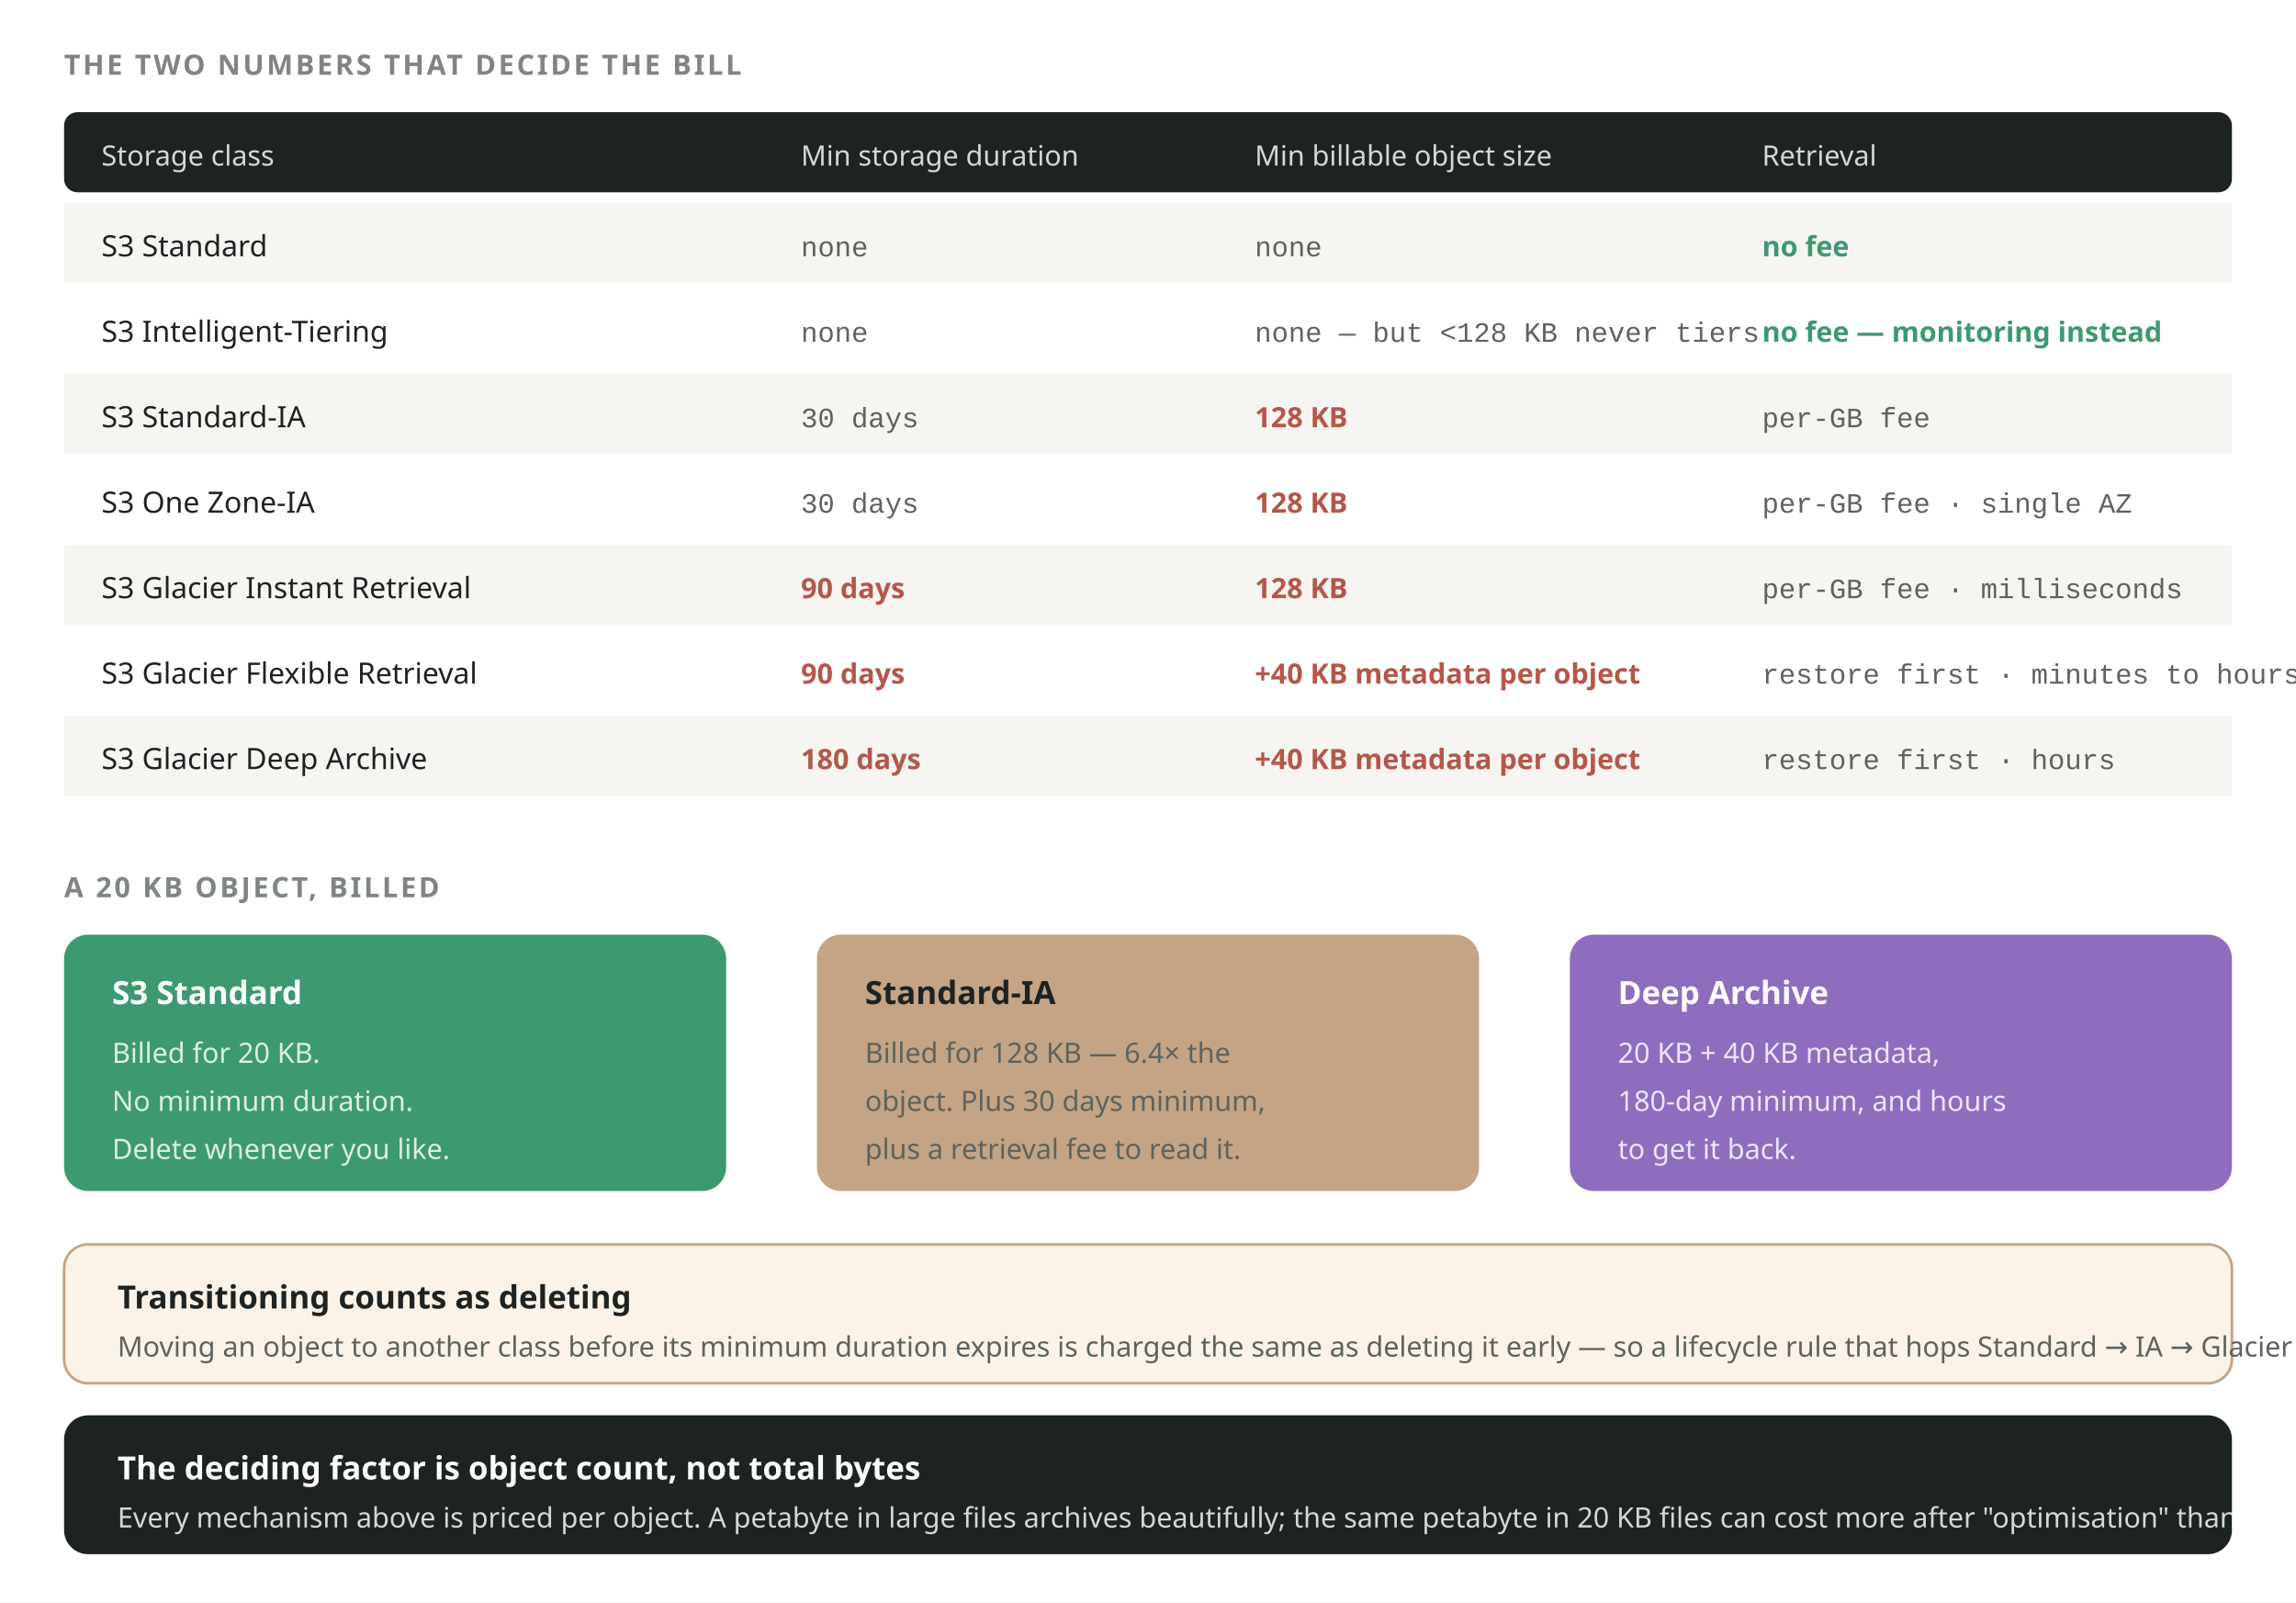
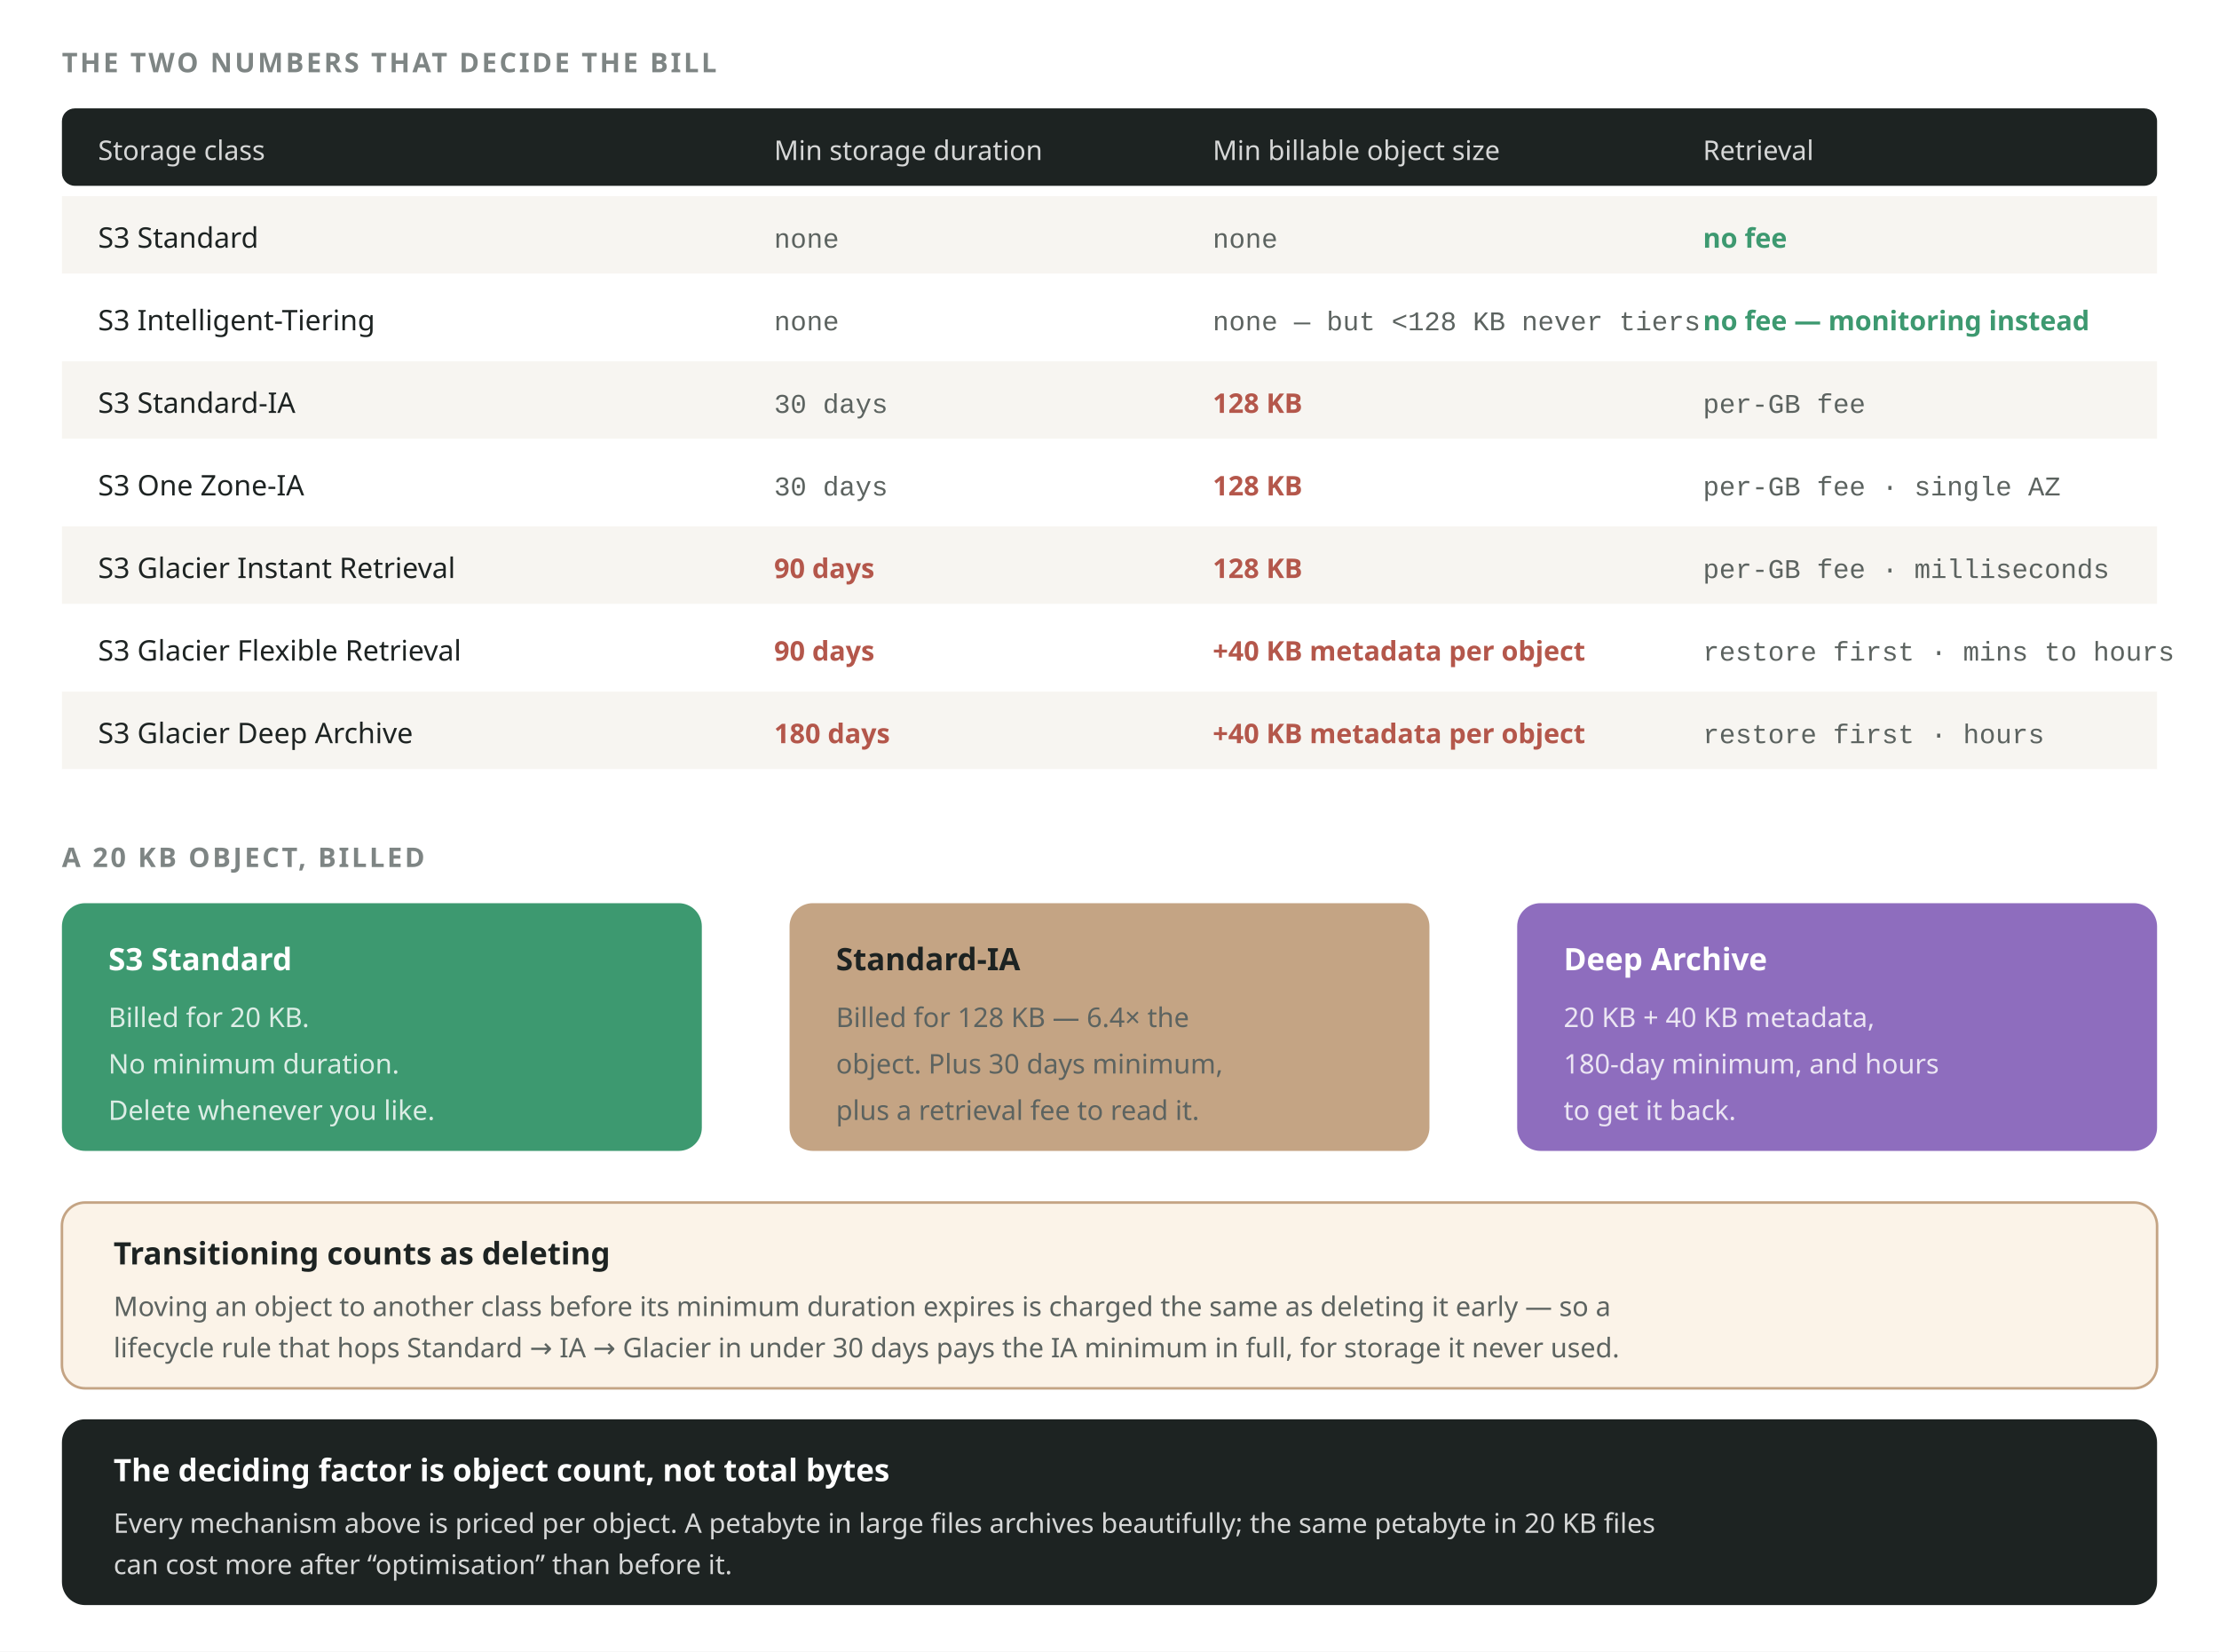
- <svg xmlns="http://www.w3.org/2000/svg" viewBox="0 0 860 600" style="width:100%;max-width:860px;" role="img" aria-labelledby="t d">
+ <svg xmlns="http://www.w3.org/2000/svg" viewBox="0 0 860 640" style="width:100%;max-width:860px;" role="img" aria-labelledby="t d">
  <defs>
    <style>
      .lbl{font:600 12px 'DM Sans',system-ui,sans-serif;fill:#fff}
      .sub{font:400 10.5px 'DM Sans',system-ui,sans-serif;fill:rgba(255,255,255,.82)}
      .dark{font:600 12px 'DM Sans',system-ui,sans-serif;fill:#1D2322}
      .darksub{font:400 10.5px 'DM Sans',system-ui,sans-serif;fill:#5c6360}
      .hdr{font:700 10.5px 'DM Sans',system-ui,sans-serif;fill:#7E8584;letter-spacing:.09em}
      .cell{font:400 11px 'DM Sans',system-ui,sans-serif;fill:#1D2322}
      .cellm{font:400 10.5px 'Courier New',monospace;fill:#5c6360}
      .warn{font:600 10.5px 'DM Sans',system-ui,sans-serif;fill:#B4574B}
      .ok{font:600 10.5px 'DM Sans',system-ui,sans-serif;fill:#3D9970}
    </style>
  </defs>
-   <rect width="860" height="600" fill="#ffffff" />
+   <rect width="860" height="640" fill="#ffffff" />
  <text x="24" y="28" class="hdr">THE TWO NUMBERS THAT DECIDE THE BILL</text>
  <rect x="24" y="42" width="812" height="30" rx="5" fill="#1D2322" />
  <text x="38" y="62" class="sub">Storage class</text>
  <text x="300" y="62" class="sub">Min storage duration</text>
  <text x="470" y="62" class="sub">Min billable object size</text>
  <text x="660" y="62" class="sub">Retrieval</text>
  <rect x="24" y="76" width="812" height="30" fill="#F7F5F1" />
  <text x="38" y="96" class="cell">S3 Standard</text>
  <text x="300" y="96" class="cellm">none</text>
  <text x="470" y="96" class="cellm">none</text>
  <text x="660" y="96" class="ok">no fee</text>
  <rect x="24" y="108" width="812" height="30" fill="#ffffff" />
  <text x="38" y="128" class="cell">S3 Intelligent-Tiering</text>
  <text x="300" y="128" class="cellm">none</text>
  <text x="470" y="128" class="cellm">none — but &lt;128 KB never tiers</text>
  <text x="660" y="128" class="ok">no fee — monitoring instead</text>
  <rect x="24" y="140" width="812" height="30" fill="#F7F5F1" />
  <text x="38" y="160" class="cell">S3 Standard-IA</text>
  <text x="300" y="160" class="cellm">30 days</text>
  <text x="470" y="160" class="warn">128 KB</text>
  <text x="660" y="160" class="cellm">per-GB fee</text>
  <rect x="24" y="172" width="812" height="30" fill="#ffffff" />
  <text x="38" y="192" class="cell">S3 One Zone-IA</text>
  <text x="300" y="192" class="cellm">30 days</text>
  <text x="470" y="192" class="warn">128 KB</text>
  <text x="660" y="192" class="cellm">per-GB fee · single AZ</text>
  <rect x="24" y="204" width="812" height="30" fill="#F7F5F1" />
  <text x="38" y="224" class="cell">S3 Glacier Instant Retrieval</text>
  <text x="300" y="224" class="warn">90 days</text>
  <text x="470" y="224" class="warn">128 KB</text>
  <text x="660" y="224" class="cellm">per-GB fee · milliseconds</text>
  <rect x="24" y="236" width="812" height="30" fill="#ffffff" />
  <text x="38" y="256" class="cell">S3 Glacier Flexible Retrieval</text>
  <text x="300" y="256" class="warn">90 days</text>
  <text x="470" y="256" class="warn">+40 KB metadata per object</text>
-   <text x="660" y="256" class="cellm">restore first · minutes to hours</text>
+   <text x="660" y="256" class="cellm">restore first · mins to hours</text>
  <rect x="24" y="268" width="812" height="30" fill="#F7F5F1" />
  <text x="38" y="288" class="cell">S3 Glacier Deep Archive</text>
  <text x="300" y="288" class="warn">180 days</text>
  <text x="470" y="288" class="warn">+40 KB metadata per object</text>
  <text x="660" y="288" class="cellm">restore first · hours</text>
  <text x="24" y="336" class="hdr">A 20 KB OBJECT, BILLED</text>
  <rect x="24" y="350" width="248" height="96" rx="9" fill="#3D9970" />
  <text x="42" y="376" class="lbl">S3 Standard</text>
  <text x="42" y="398" class="sub">Billed for 20 KB.</text>
  <text x="42" y="416" class="sub">No minimum duration.</text>
  <text x="42" y="434" class="sub">Delete whenever you like.</text>
  <rect x="306" y="350" width="248" height="96" rx="9" fill="#C4A484" />
  <text x="324" y="376" class="dark">Standard-IA</text>
  <text x="324" y="398" class="darksub">Billed for 128 KB — 6.4× the</text>
  <text x="324" y="416" class="darksub">object. Plus 30 days minimum,</text>
  <text x="324" y="434" class="darksub">plus a retrieval fee to read it.</text>
  <rect x="588" y="350" width="248" height="96" rx="9" fill="#8E6DBE" />
  <text x="606" y="376" class="lbl">Deep Archive</text>
  <text x="606" y="398" class="sub">20 KB + 40 KB metadata,</text>
  <text x="606" y="416" class="sub">180-day minimum, and hours</text>
  <text x="606" y="434" class="sub">to get it back.</text>
-   <rect x="24" y="466" width="812" height="52" rx="9" fill="#FBF3E8" stroke="#C4A484" />
+   <rect x="24" y="466" width="812" height="72" rx="9" fill="#FBF3E8" stroke="#C4A484" />
  <text x="44" y="490" class="dark">Transitioning counts as deleting</text>
-   <text x="44" y="508" class="darksub">Moving an object to another class before its minimum duration expires is charged the same as deleting it early — so a lifecycle rule that hops Standard → IA → Glacier in under 30 days pays the IA minimum in full, for storage it never used.</text>
-   <rect x="24" y="530" width="812" height="52" rx="9" fill="#1D2322" />
-   <text x="44" y="554" class="lbl">The deciding factor is object count, not total bytes</text>
-   <text x="44" y="572" class="sub">Every mechanism above is priced per object. A petabyte in large files archives beautifully; the same petabyte in 20 KB files can cost more after "optimisation" than before it.</text>
+   <text x="44" y="510" class="darksub">Moving an object to another class before its minimum duration expires is charged the same as deleting it early — so a</text>
+   <text x="44" y="526" class="darksub">lifecycle rule that hops Standard → IA → Glacier in under 30 days pays the IA minimum in full, for storage it never used.</text>
+   <rect x="24" y="550" width="812" height="72" rx="9" fill="#1D2322" />
+   <text x="44" y="574" class="lbl">The deciding factor is object count, not total bytes</text>
+   <text x="44" y="594" class="sub">Every mechanism above is priced per object. A petabyte in large files archives beautifully; the same petabyte in 20 KB files</text>
+   <text x="44" y="610" class="sub">can cost more after “optimisation” than before it.</text>
</svg>
